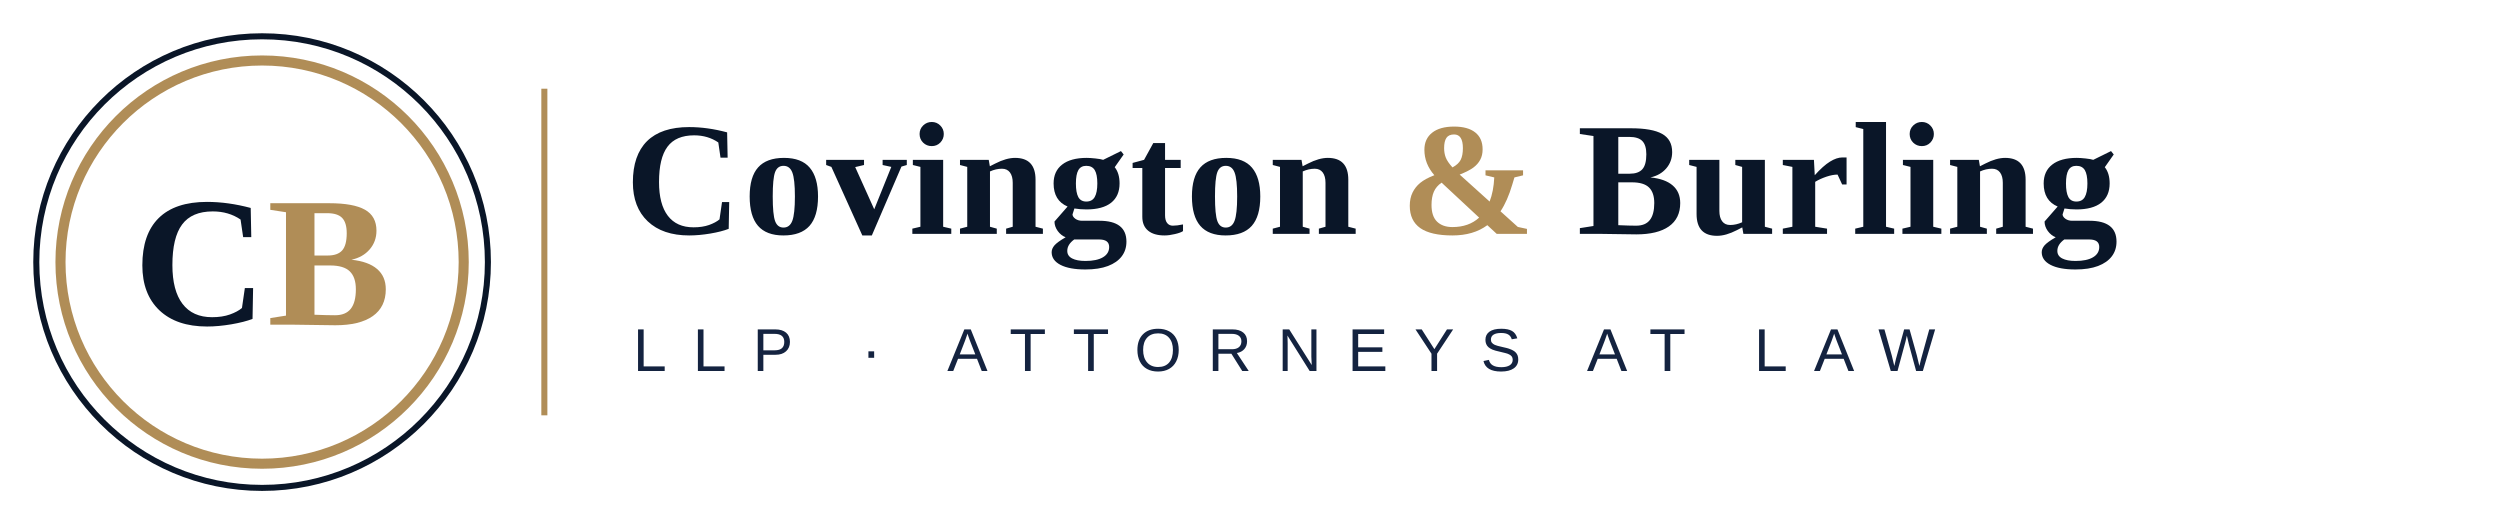
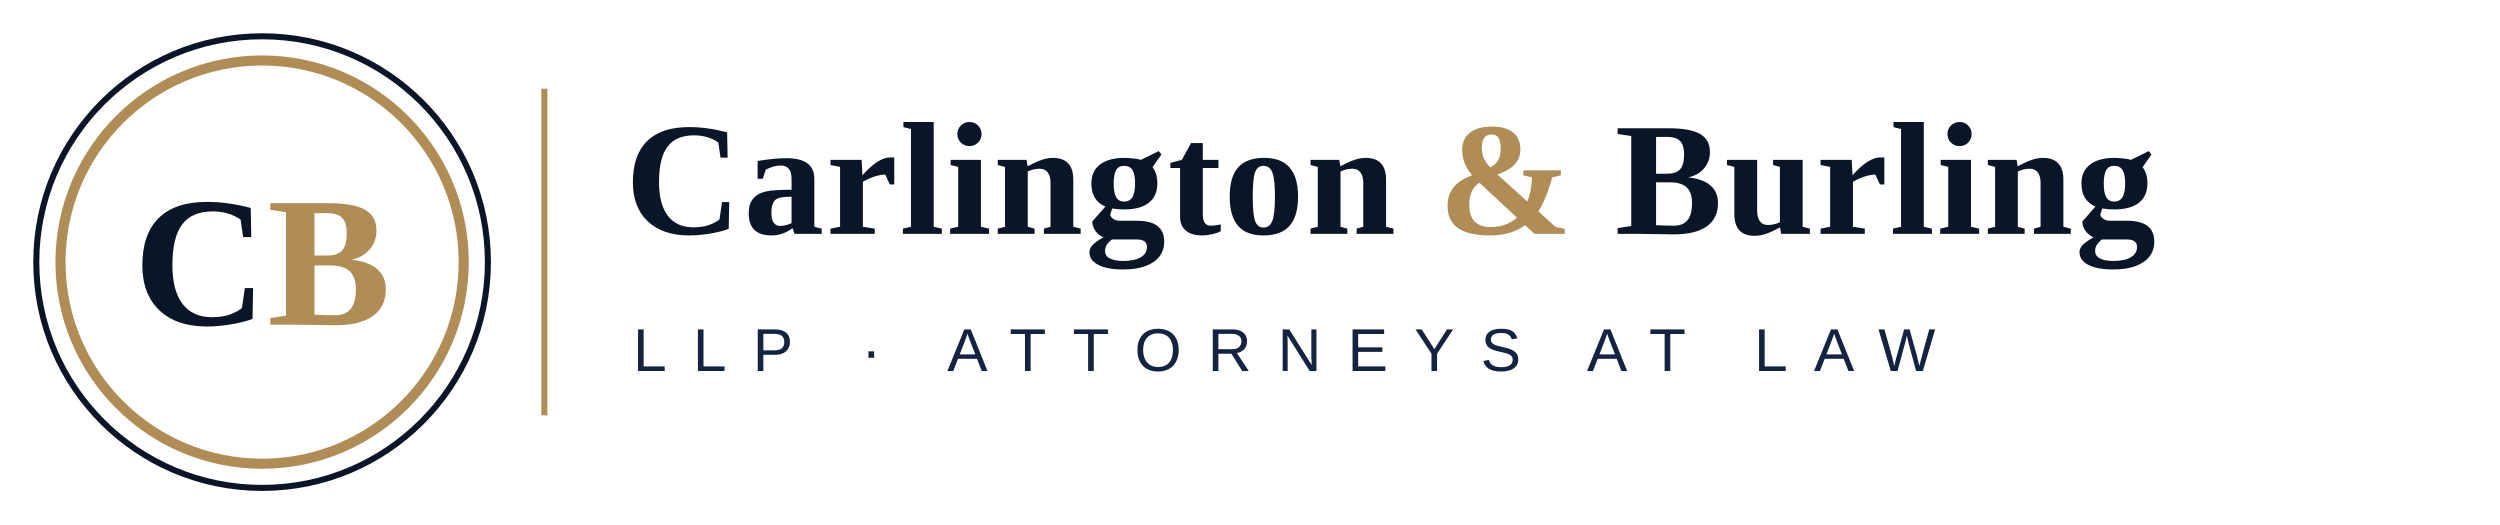
<svg xmlns="http://www.w3.org/2000/svg" viewBox="0 0 620 130" width="620" height="130">
  <rect width="620" height="130" fill="none" />
  <g transform="translate(5,5)">
    <circle cx="60" cy="60" r="56" fill="none" stroke="#0A1628" stroke-width="1.5" />
    <circle cx="60" cy="60" r="50" fill="none" stroke="#B08D57" stroke-width="2.5" />
    <text x="60" y="60" text-anchor="middle" dominant-baseline="central" font-family="Cormorant Garamond, Garamond, 'Times New Roman', serif" font-weight="600" font-size="46" letter-spacing="-2" fill="#0A1628">C<tspan fill="#B08D57">B</tspan>
    </text>
  </g>
  <line x1="135" y1="22" x2="135" y2="103" stroke="#B08D57" stroke-width="1.5" />
-   <text x="155" y="58" font-family="Cormorant Garamond, Garamond, 'Times New Roman', serif" font-weight="600" font-size="40" letter-spacing="0.5" fill="#0A1628">Covington <tspan fill="#B08D57">&amp;</tspan> Burling</text>
+   <text x="155" y="58" font-family="Cormorant Garamond, Garamond, 'Times New Roman', serif" font-weight="600" font-size="40" letter-spacing="0.5" fill="#0A1628">Carlington <tspan fill="#B08D57">&amp;</tspan> Burling</text>
  <text x="157" y="92" font-family="Montserrat, Arial, sans-serif" font-weight="500" font-size="15" letter-spacing="6.5" fill="#142340">LLP · ATTORNEYS AT LAW</text>
</svg>
